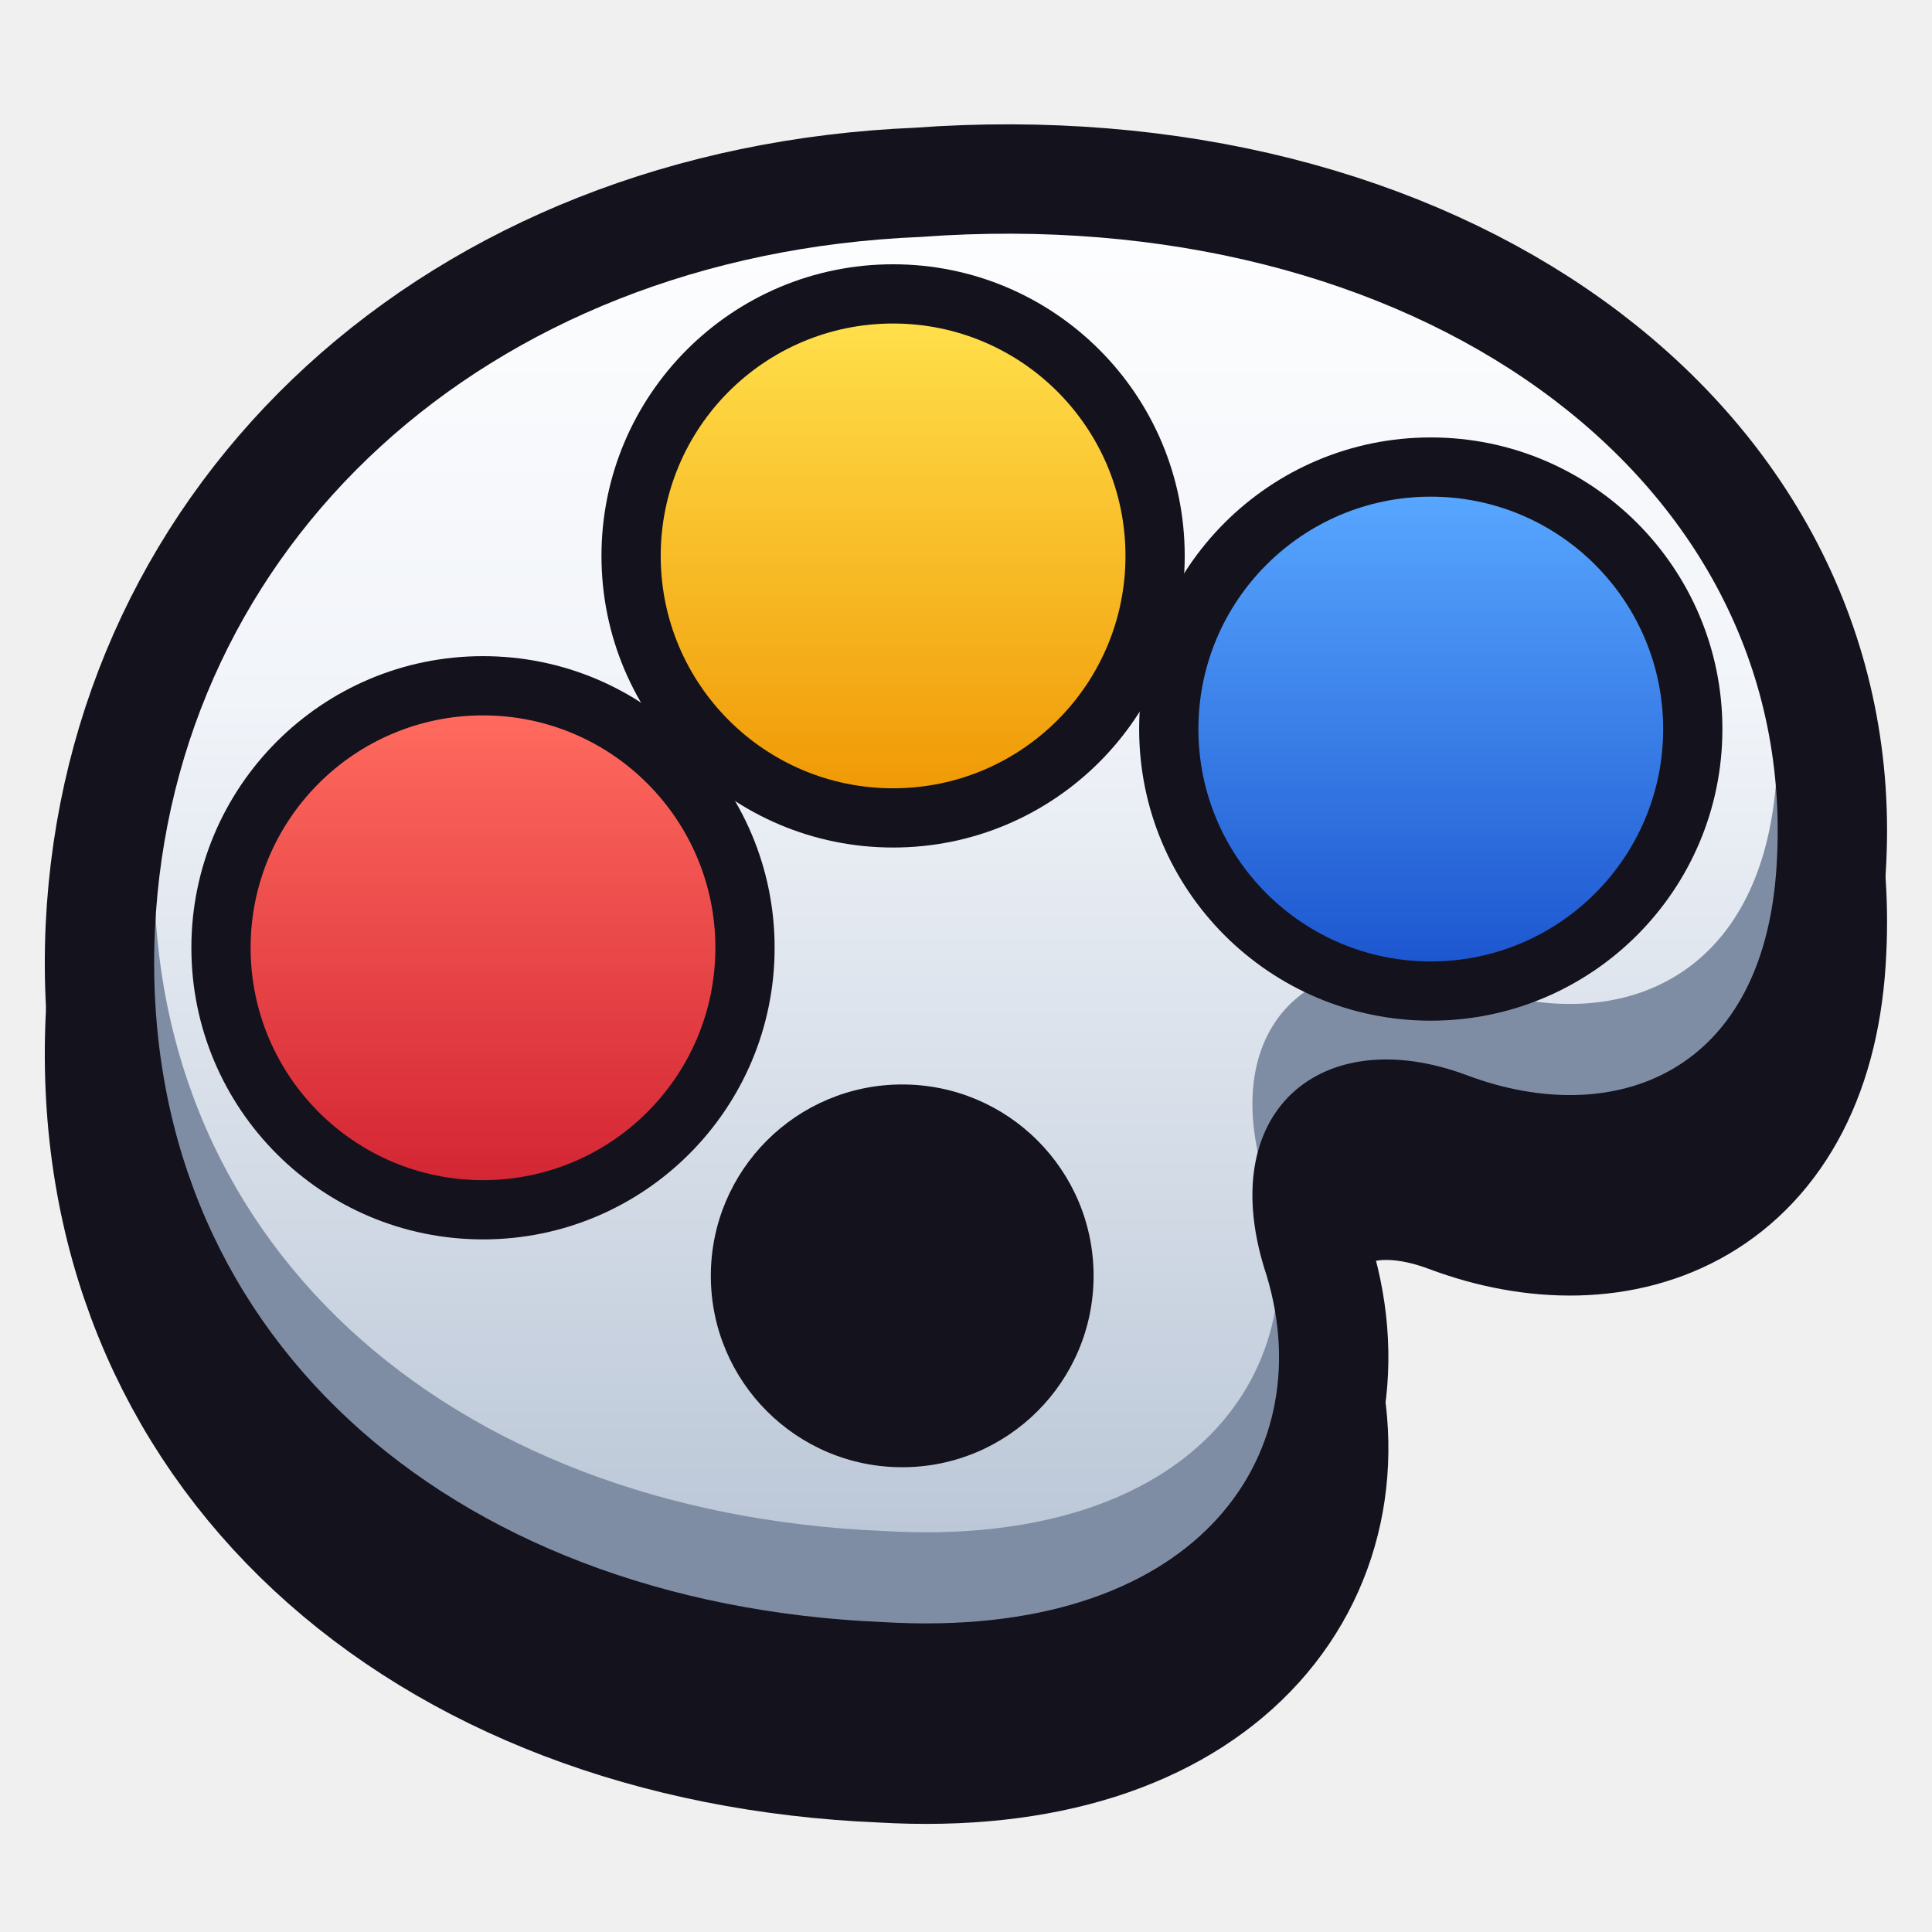
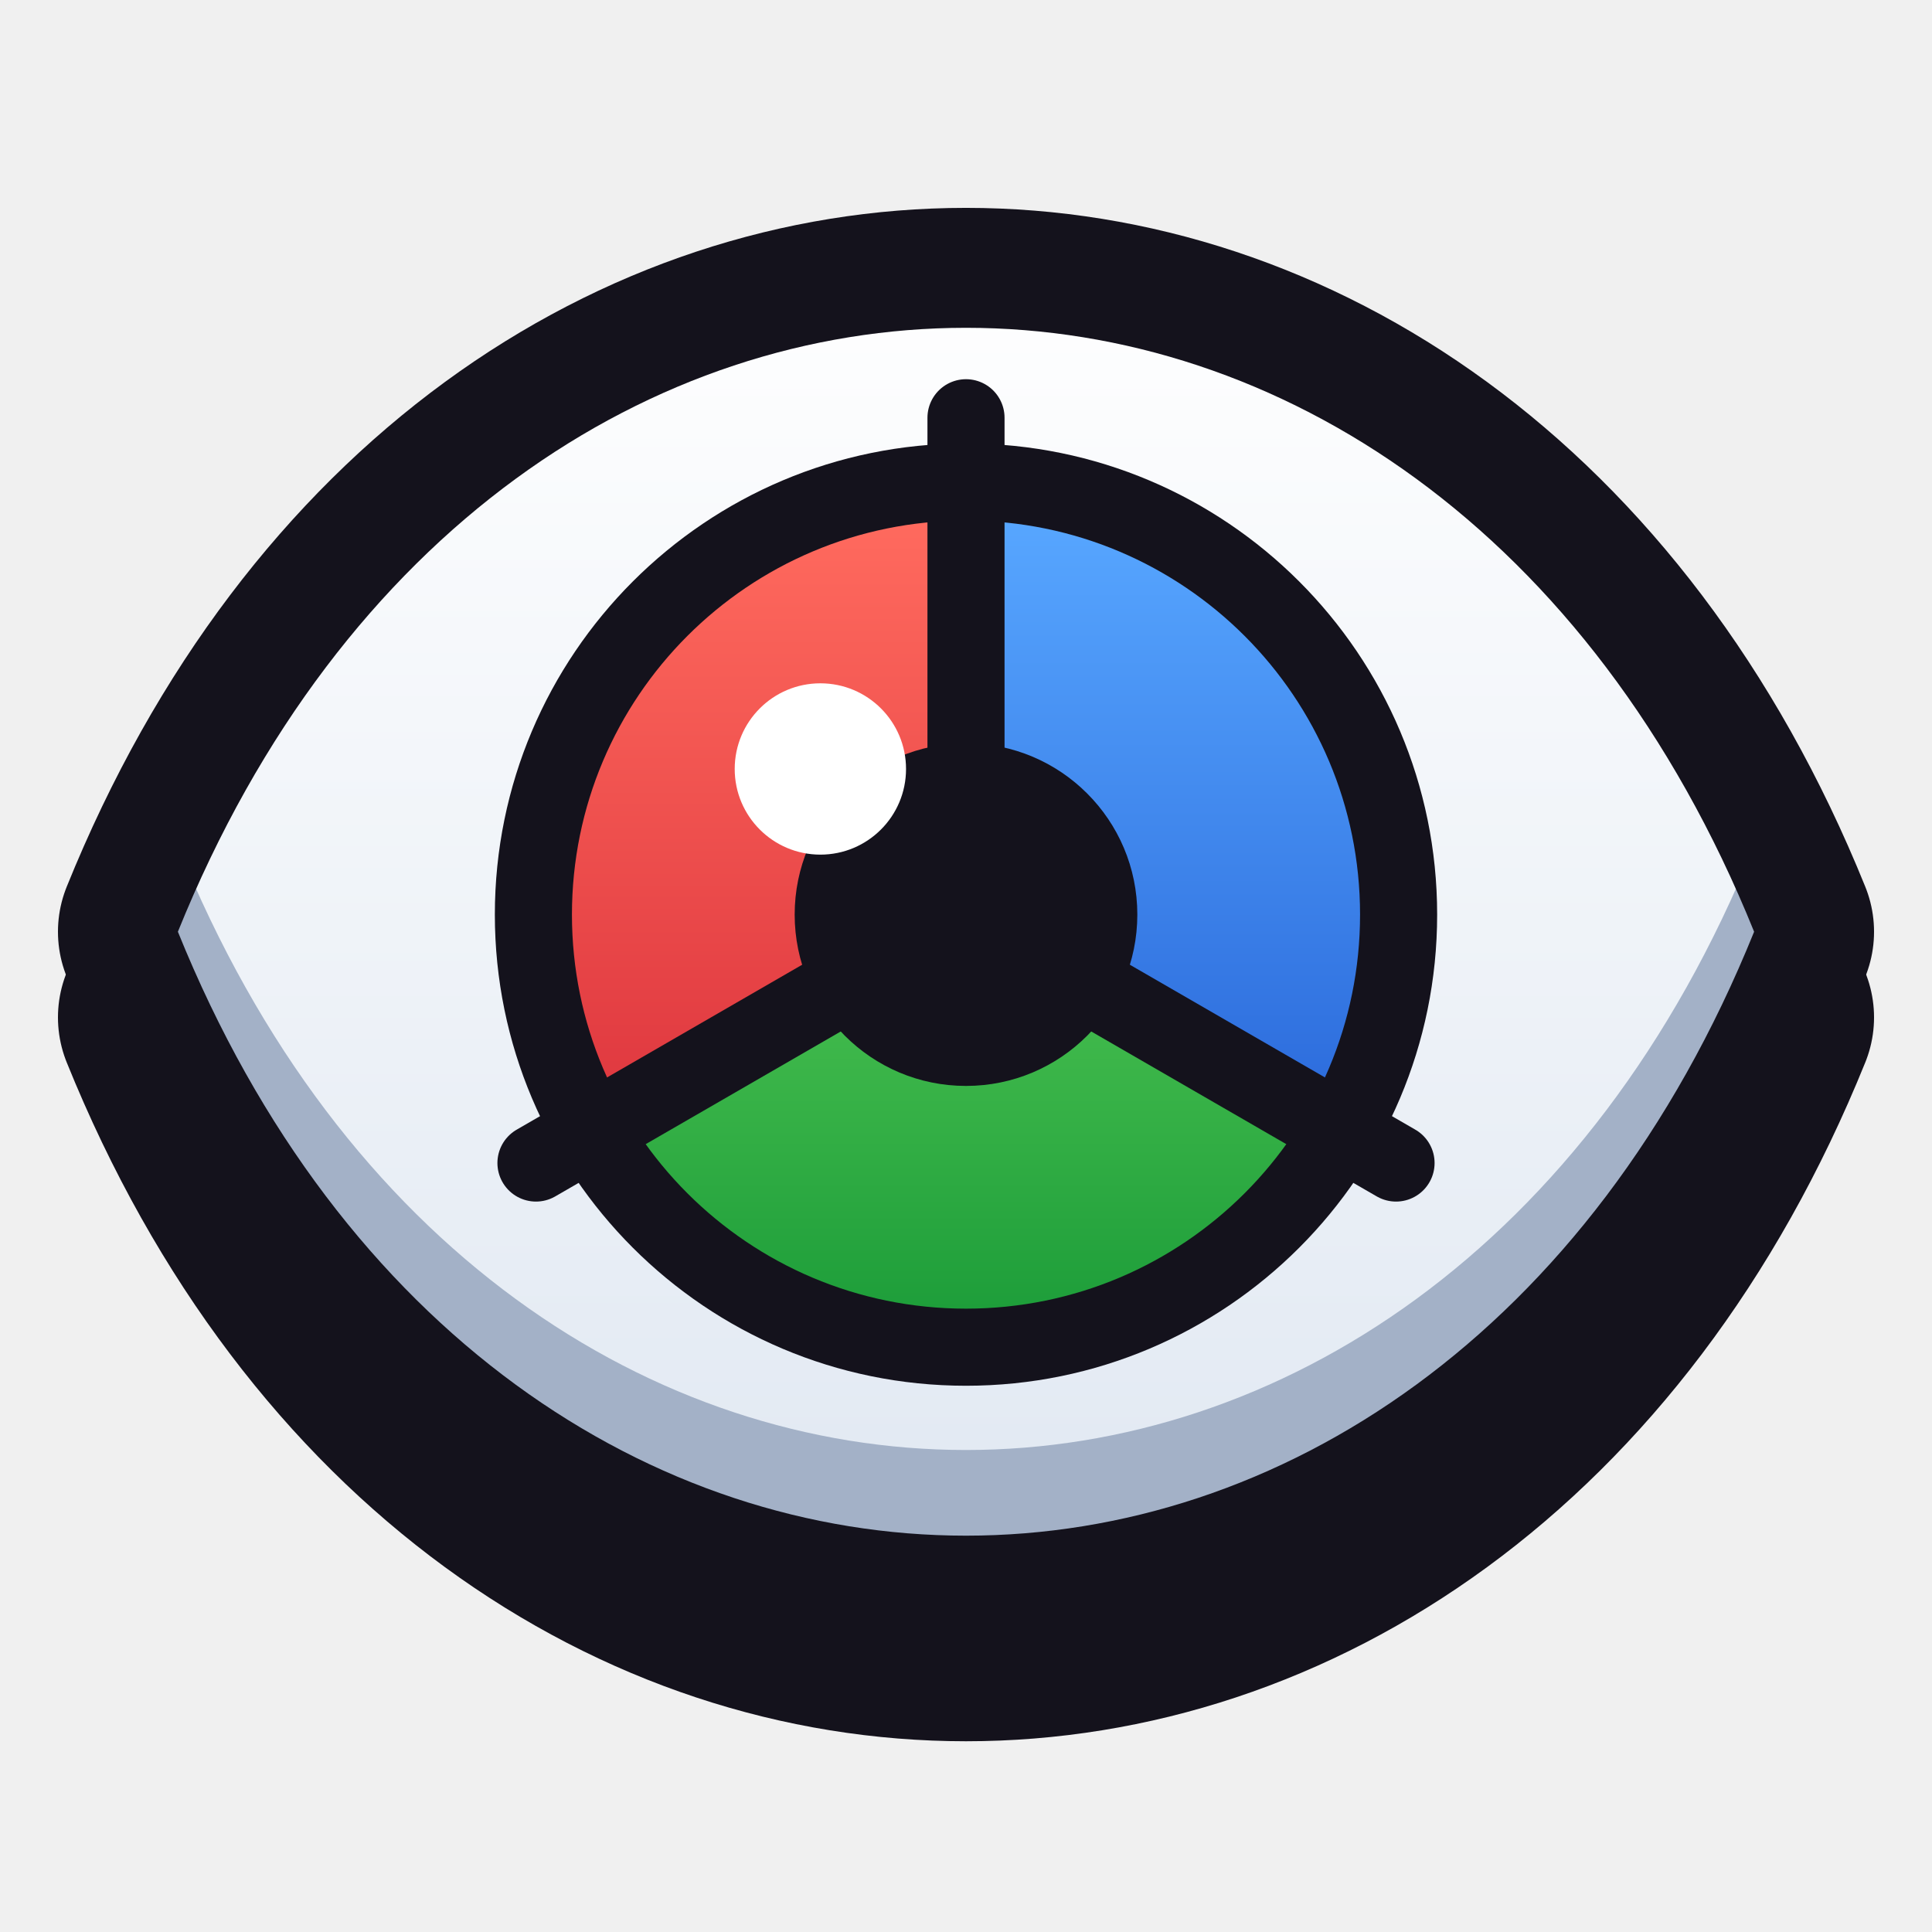
<svg xmlns="http://www.w3.org/2000/svg" viewBox="-6 -6 212 212" width="64" height="64">
  <defs>
-     <linearGradient id="w" gradientUnits="userSpaceOnUse" x1="0" y1="26" x2="0" y2="178">
+     <linearGradient id="w" gradientUnits="userSpaceOnUse" x1="0" y1="30" x2="0" y2="170">
      <stop offset="0" stop-color="#FFFFFF" />
-       <stop offset="0.4" stop-color="#F1F4F9" />
-       <stop offset="1" stop-color="#BCC8D8" />
+       <stop offset="1" stop-color="#E3EAF3" />
    </linearGradient>
-     <linearGradient id="r" gradientUnits="objectBoundingBox" x1="0" y1="0" x2="0" y2="1">
+     <linearGradient id="r" gradientUnits="userSpaceOnUse" x1="0" y1="52" x2="0" y2="144">
      <stop offset="0" stop-color="#FF6A5E" />
      <stop offset="1" stop-color="#D42634" />
    </linearGradient>
-     <linearGradient id="y" gradientUnits="objectBoundingBox" x1="0" y1="0" x2="0" y2="1">
-       <stop offset="0" stop-color="#FFDF4A" />
-       <stop offset="1" stop-color="#F09A06" />
+     <linearGradient id="g" gradientUnits="userSpaceOnUse" x1="0" y1="52" x2="0" y2="144">
+       <stop offset="0" stop-color="#7BE86A" />
+       <stop offset="1" stop-color="#1E9E3A" />
    </linearGradient>
-     <linearGradient id="b" gradientUnits="objectBoundingBox" x1="0" y1="0" x2="0" y2="1">
+     <linearGradient id="b" gradientUnits="userSpaceOnUse" x1="0" y1="52" x2="0" y2="144">
      <stop offset="0" stop-color="#57A6FF" />
      <stop offset="1" stop-color="#1D57D0" />
    </linearGradient>
+     <mask id="m" maskUnits="userSpaceOnUse" x="-20" y="-20" width="240" height="240">
+       <path d="M8,100 C46,6 154,6 192,100 C154,194 46,194 8,100 Z" fill="#fff" />
+     </mask>
+     <clipPath id="ic">
+       <circle cx="100" cy="98" r="46" />
+     </clipPath>
  </defs>
-   <g transform="translate(100,100) scale(1.0) translate(-101,-106)">
-     <mask id="m1" maskUnits="userSpaceOnUse" x="-20" y="-20" width="240" height="240">
-       <path d="M96,26 C150,22 192,52 190,94 C189,118 172,124 156,118 C140,112 128,122 134,140 C140,160 126,180 92,178 C44,176 10,146 12,102 C14,60 48,28 96,26 Z" fill="#fff" />
-     </mask>
-     <g transform="translate(0,10)">
-       <path d="M96,26 C150,22 192,52 190,94 C189,118 172,124 156,118 C140,112 128,122 134,140 C140,160 126,180 92,178 C44,176 10,146 12,102 C14,60 48,28 96,26 Z" fill="#14121C" stroke="#14121C" stroke-width="24" stroke-linejoin="round" />
+   <g transform="translate(100,100) scale(0.94) translate(-100,-104)" stroke-linejoin="round">
+     <path d="M8,100 C46,6 154,6 192,100 C154,194 46,194 8,100 Z" transform="translate(0,10)" fill="#14121C" stroke="#14121C" stroke-width="28" />
+     <path d="M8,100 C46,6 154,6 192,100 C154,194 46,194 8,100 Z" fill="#14121C" stroke="#14121C" stroke-width="28" />
+     <g mask="url(#m)">
+       <rect x="-20" y="-20" width="240" height="240" fill="#A3B1C7" />
+       <path d="M8,100 C46,6 154,6 192,100 C154,194 46,194 8,100 Z" transform="translate(0,-10)" fill="url(#w)" />
    </g>
-     <path d="M96,26 C150,22 192,52 190,94 C189,118 172,124 156,118 C140,112 128,122 134,140 C140,160 126,180 92,178 C44,176 10,146 12,102 C14,60 48,28 96,26 Z" fill="#14121C" stroke="#14121C" stroke-width="24" stroke-linejoin="round" />
-     <g mask="url(#m1)">
-       <rect x="-20" y="-20" width="240" height="240" fill="#7F8DA4" />
-       <g transform="translate(0,-10)">
-         <path d="M96,26 C150,22 192,52 190,94 C189,118 172,124 156,118 C140,112 128,122 134,140 C140,160 126,180 92,178 C44,176 10,146 12,102 C14,60 48,28 96,26 Z" fill="url(#w)" />
-       </g>
+     <circle cx="100" cy="98" r="55" fill="#14121C" />
+     <g clip-path="url(#ic)">
+       <polygon points="100,98 100,30 30,30 30,138.4" fill="url(#r)" />
+       <polygon points="100,98 100,30 170,30 170,138.4" fill="url(#b)" />
+       <polygon points="100,98 30,138.4 30,170 170,170 170,138.4" fill="url(#g)" />
    </g>
-     <circle cx="94" cy="140" r="21" fill="#14121C" />
-     <circle cx="48" cy="104" r="32" fill="#14121C" />
-     <circle cx="48" cy="104" r="25.5" fill="url(#r)" />
-     <circle cx="93" cy="61" r="32" fill="#14121C" />
-     <circle cx="93" cy="61" r="25.5" fill="url(#y)" />
-     <circle cx="152" cy="80" r="32" fill="#14121C" />
-     <circle cx="152" cy="80" r="25.5" fill="url(#b)" />
+     <path d="M100,98 V40 M100,98 L49.8,127 M100,98 L150.2,127" stroke="#14121C" stroke-width="9" stroke-linecap="round" />
+     <circle cx="100" cy="98" r="20" fill="#14121C" />
+     <circle cx="83" cy="81" r="10" fill="#FFFFFF" />
  </g>
</svg>
